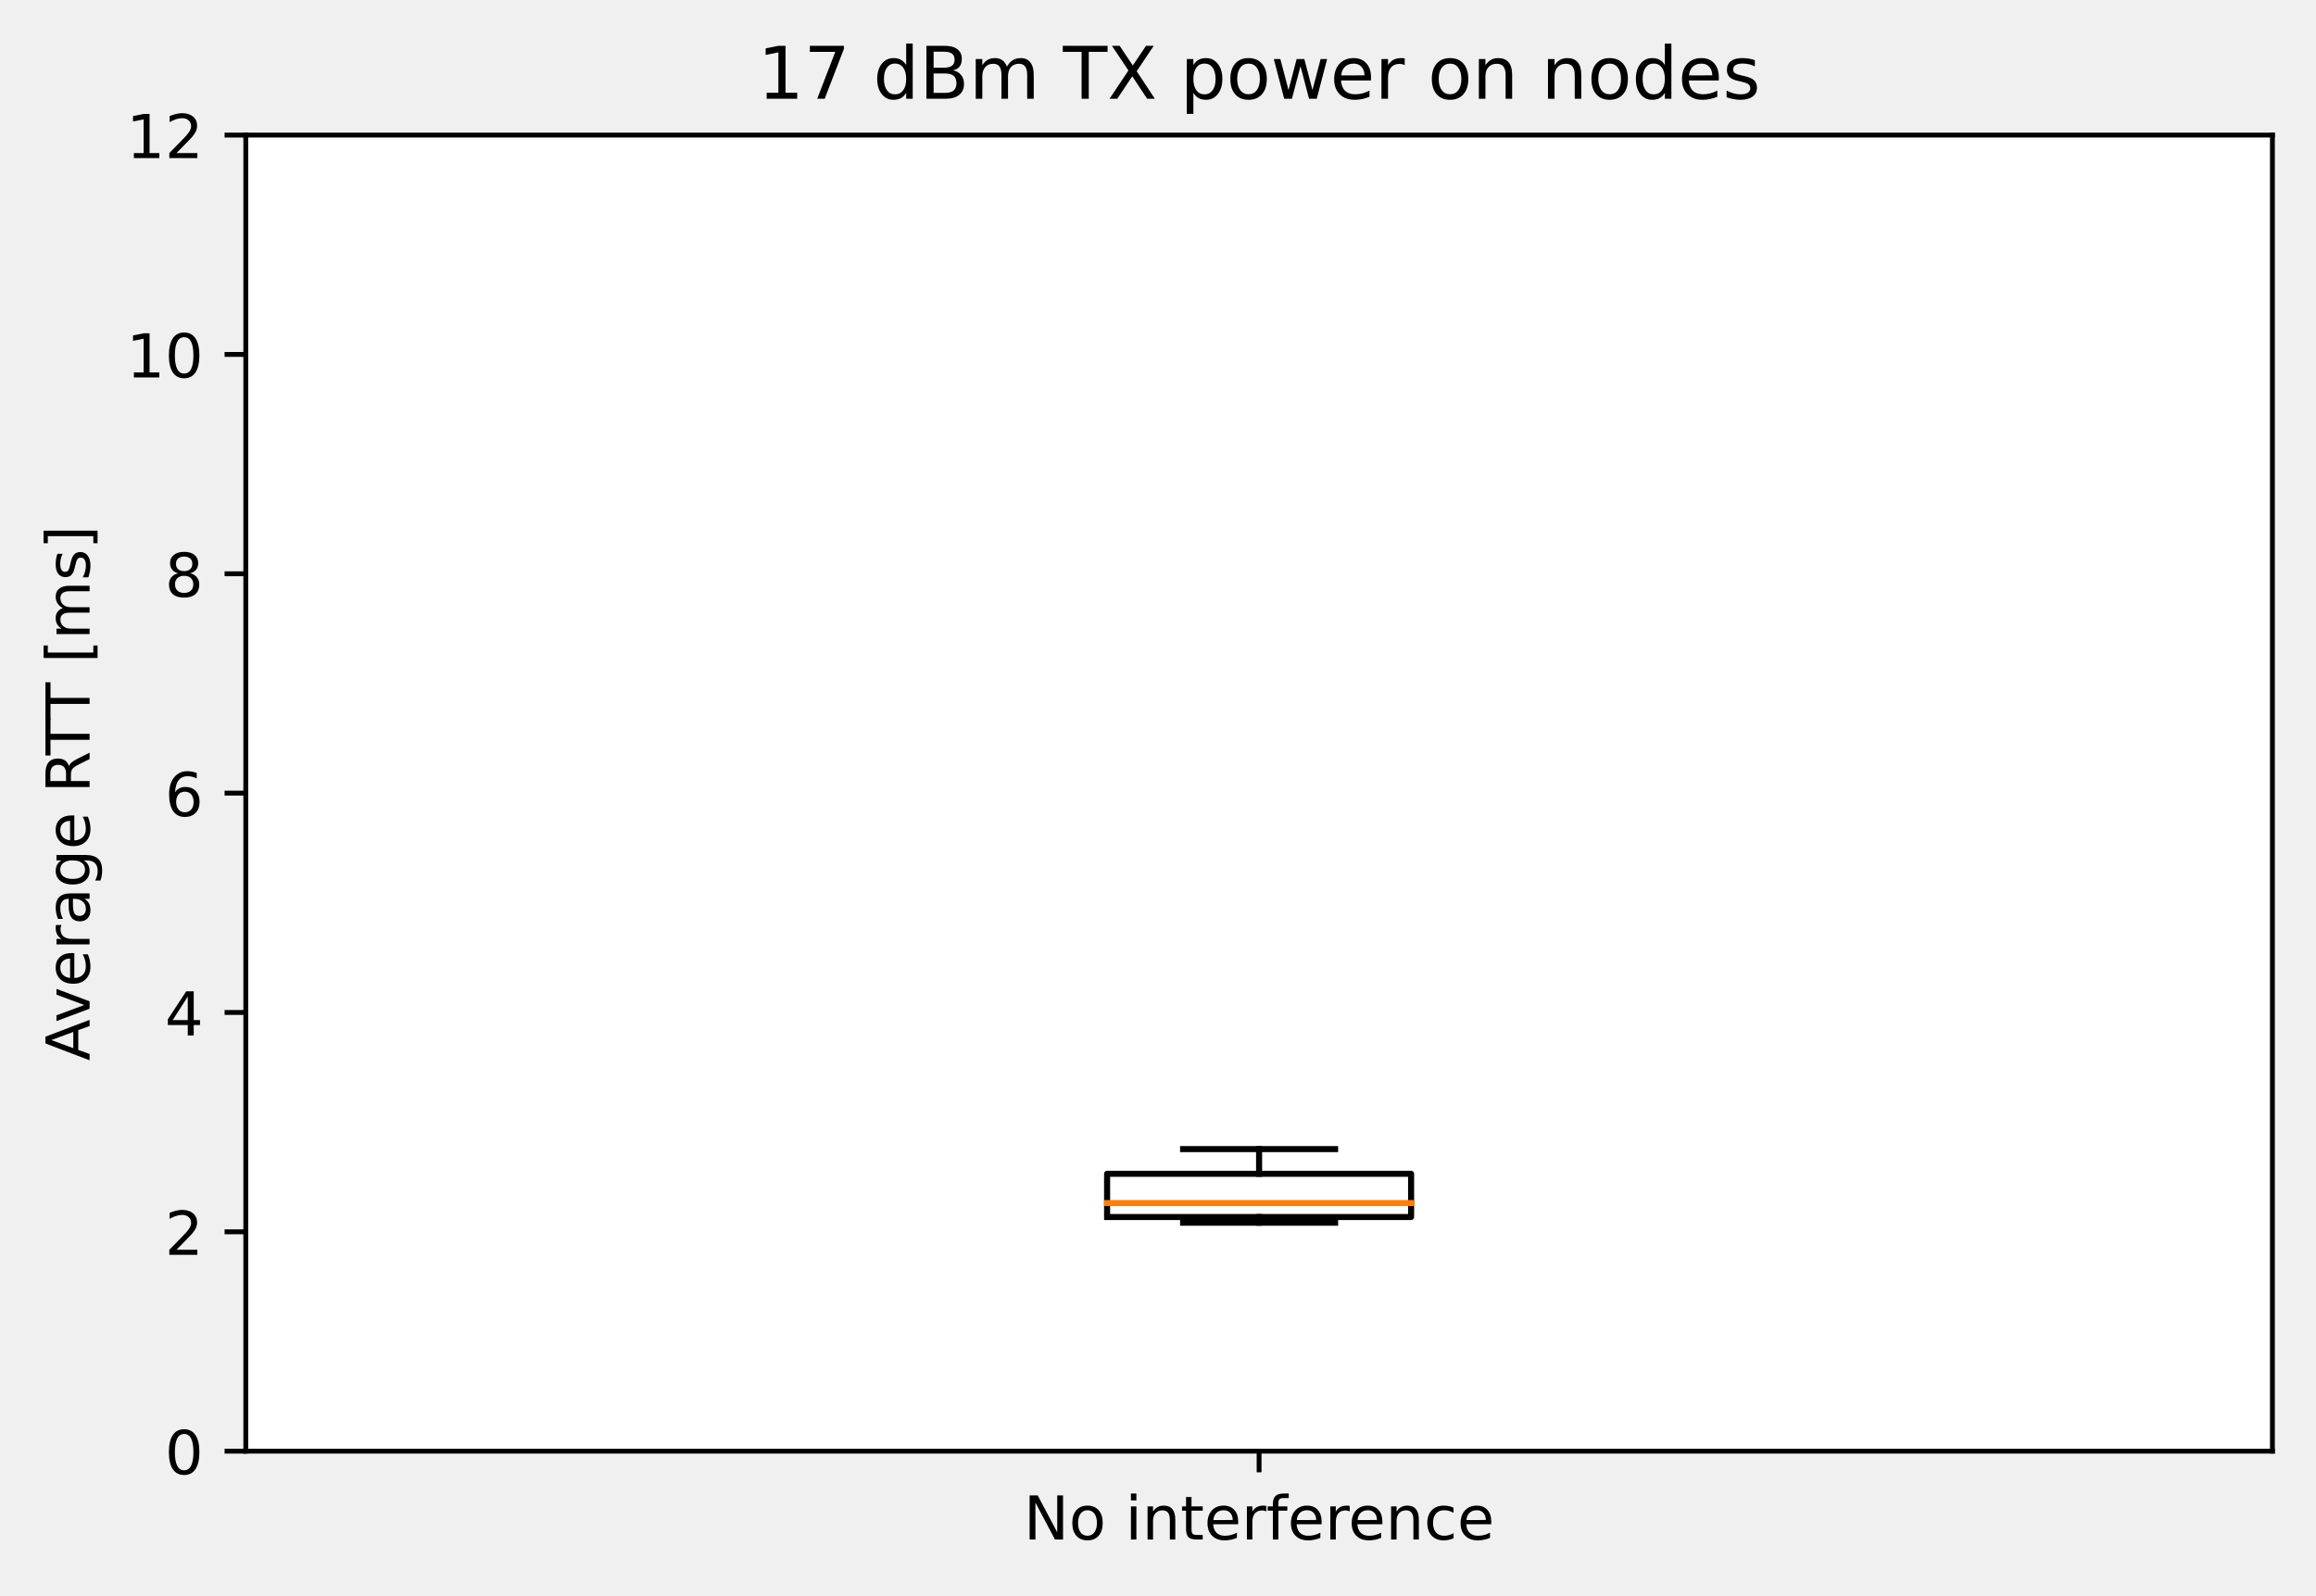
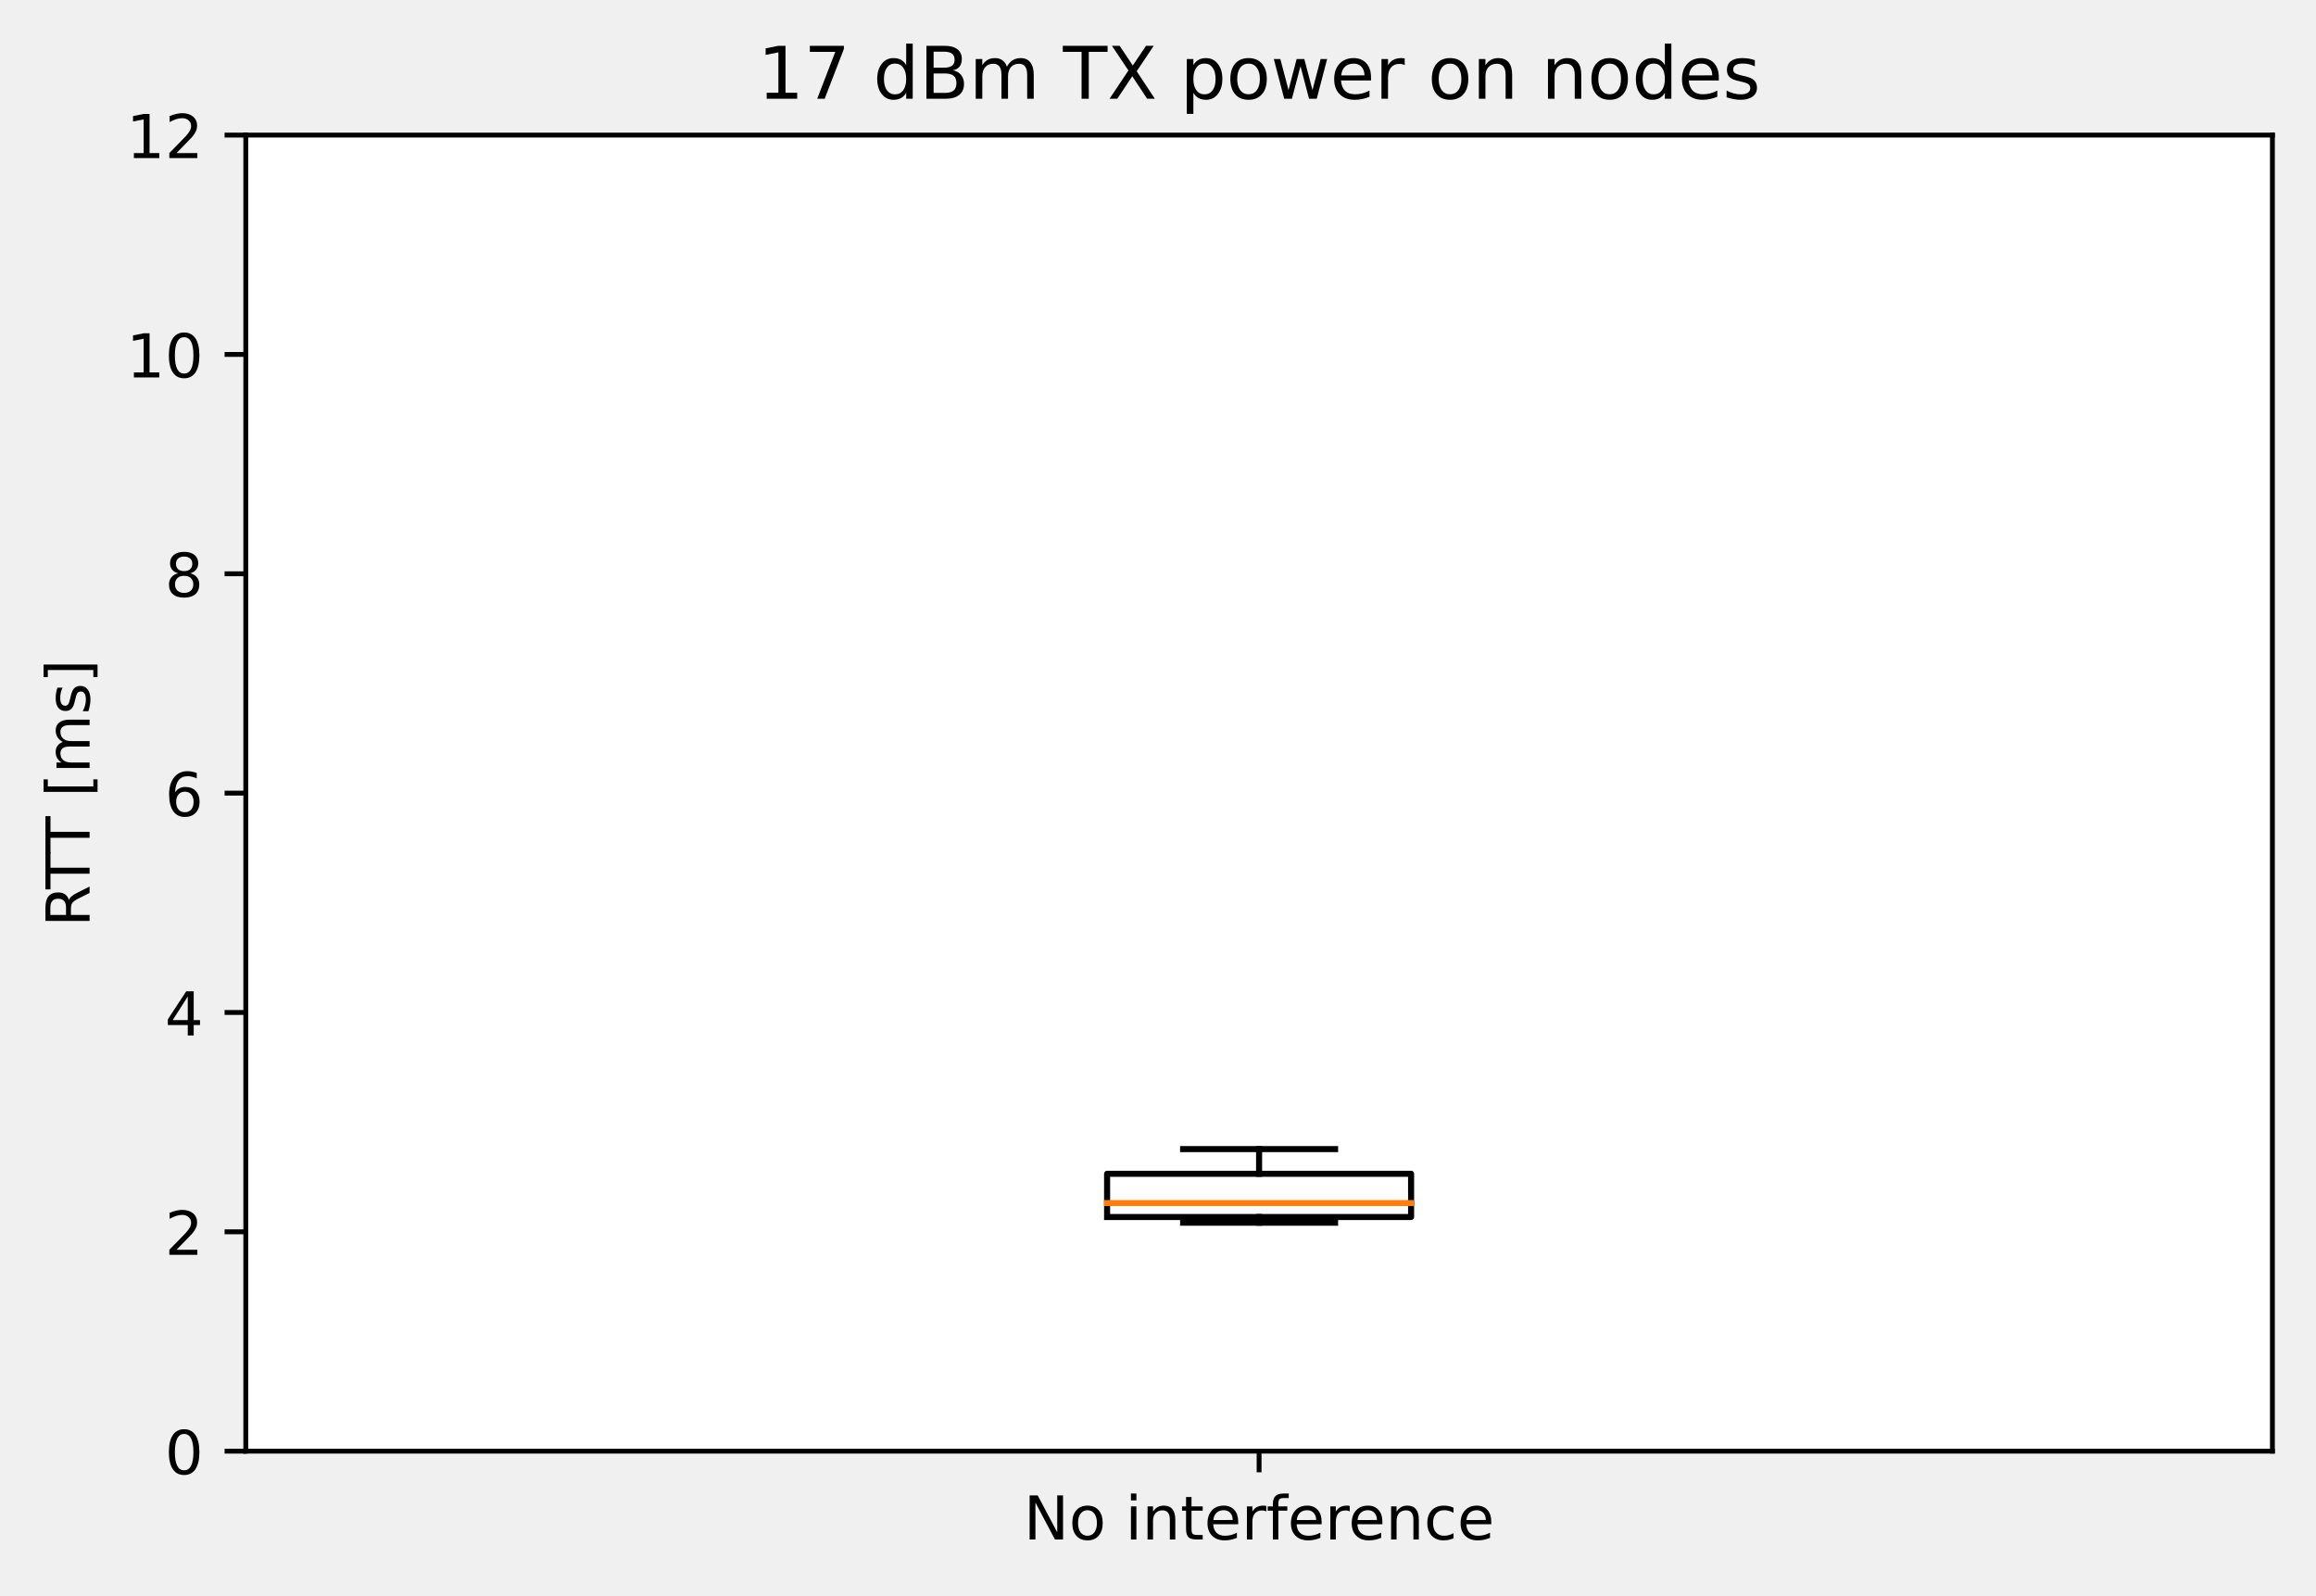
<svg xmlns="http://www.w3.org/2000/svg" xmlns:xlink="http://www.w3.org/1999/xlink" height="263.636pt" version="1.1" viewBox="0 0 382.603 263.636" width="382.603pt">
  <defs>
    <style type="text/css">*{stroke-linecap:butt;stroke-linejoin:round;}</style>
  </defs>
  <g id="figure_1">
    <g id="patch_1">
      <path d="M 0 263.636  L 382.603 263.636  L 382.603 0  L 0 0  z " style="fill:none;" />
    </g>
    <g id="axes_1">
      <g id="patch_2">
        <path d="M 40.603 239.758  L 375.403 239.758  L 375.403 22.318  L 40.603 22.318  z " style="fill:#ffffff;" />
      </g>
      <g id="matplotlib.axis_1">
        <g id="xtick_1">
          <g id="line2d_1">
            <defs>
-               <path d="M 0 0  L 0 3.5  " id="madbeb218e8" style="stroke:#000000;stroke-width:0.8;" />
+               <path d="M 0 0  L 0 3.5  " id="m086b5e99af" style="stroke:#000000;stroke-width:0.8;" />
            </defs>
            <g>
-               <use style="stroke:#000000;stroke-width:0.8;" x="208.003" xlink:href="#madbeb218e8" y="239.758" />
+               <use style="stroke:#000000;stroke-width:0.8;" x="208.003" xlink:href="#m086b5e99af" y="239.758" />
            </g>
          </g>
          <g id="text_1">
            <g transform="translate(169.1133 254.3566)scale(0.1 -0.1)">
              <defs>
                <path d="M 628 4666  L 1478 4666  L 3547 763  L 3547 4666  L 4159 4666  L 4159 0  L 3309 0  L 1241 3903  L 1241 0  L 628 0  L 628 4666  z " id="DejaVuSans-4e" transform="scale(0.015625)" />
                <path d="M 1959 3097  Q 1497 3097 1228 2736  Q 959 2375 959 1747  Q 959 1119 1226 758  Q 1494 397 1959 397  Q 2419 397 2687 759  Q 2956 1122 2956 1747  Q 2956 2369 2687 2733  Q 2419 3097 1959 3097  z M 1959 3584  Q 2709 3584 3137 3096  Q 3566 2609 3566 1747  Q 3566 888 3137 398  Q 2709 -91 1959 -91  Q 1206 -91 779 398  Q 353 888 353 1747  Q 353 2609 779 3096  Q 1206 3584 1959 3584  z " id="DejaVuSans-6f" transform="scale(0.015625)" />
                <path id="DejaVuSans-20" transform="scale(0.015625)" />
                <path d="M 603 3500  L 1178 3500  L 1178 0  L 603 0  L 603 3500  z M 603 4863  L 1178 4863  L 1178 4134  L 603 4134  L 603 4863  z " id="DejaVuSans-69" transform="scale(0.015625)" />
                <path d="M 3513 2113  L 3513 0  L 2938 0  L 2938 2094  Q 2938 2591 2744 2837  Q 2550 3084 2163 3084  Q 1697 3084 1428 2787  Q 1159 2491 1159 1978  L 1159 0  L 581 0  L 581 3500  L 1159 3500  L 1159 2956  Q 1366 3272 1645 3428  Q 1925 3584 2291 3584  Q 2894 3584 3203 3211  Q 3513 2838 3513 2113  z " id="DejaVuSans-6e" transform="scale(0.015625)" />
                <path d="M 1172 4494  L 1172 3500  L 2356 3500  L 2356 3053  L 1172 3053  L 1172 1153  Q 1172 725 1289 603  Q 1406 481 1766 481  L 2356 481  L 2356 0  L 1766 0  Q 1100 0 847 248  Q 594 497 594 1153  L 594 3053  L 172 3053  L 172 3500  L 594 3500  L 594 4494  L 1172 4494  z " id="DejaVuSans-74" transform="scale(0.015625)" />
                <path d="M 3597 1894  L 3597 1613  L 953 1613  Q 991 1019 1311 708  Q 1631 397 2203 397  Q 2534 397 2845 478  Q 3156 559 3463 722  L 3463 178  Q 3153 47 2828 -22  Q 2503 -91 2169 -91  Q 1331 -91 842 396  Q 353 884 353 1716  Q 353 2575 817 3079  Q 1281 3584 2069 3584  Q 2775 3584 3186 3129  Q 3597 2675 3597 1894  z M 3022 2063  Q 3016 2534 2758 2815  Q 2500 3097 2075 3097  Q 1594 3097 1305 2825  Q 1016 2553 972 2059  L 3022 2063  z " id="DejaVuSans-65" transform="scale(0.015625)" />
                <path d="M 2631 2963  Q 2534 3019 2420 3045  Q 2306 3072 2169 3072  Q 1681 3072 1420 2755  Q 1159 2438 1159 1844  L 1159 0  L 581 0  L 581 3500  L 1159 3500  L 1159 2956  Q 1341 3275 1631 3429  Q 1922 3584 2338 3584  Q 2397 3584 2469 3576  Q 2541 3569 2628 3553  L 2631 2963  z " id="DejaVuSans-72" transform="scale(0.015625)" />
                <path d="M 2375 4863  L 2375 4384  L 1825 4384  Q 1516 4384 1395 4259  Q 1275 4134 1275 3809  L 1275 3500  L 2222 3500  L 2222 3053  L 1275 3053  L 1275 0  L 697 0  L 697 3053  L 147 3053  L 147 3500  L 697 3500  L 697 3744  Q 697 4328 969 4595  Q 1241 4863 1831 4863  L 2375 4863  z " id="DejaVuSans-66" transform="scale(0.015625)" />
                <path d="M 3122 3366  L 3122 2828  Q 2878 2963 2633 3030  Q 2388 3097 2138 3097  Q 1578 3097 1268 2742  Q 959 2388 959 1747  Q 959 1106 1268 751  Q 1578 397 2138 397  Q 2388 397 2633 464  Q 2878 531 3122 666  L 3122 134  Q 2881 22 2623 -34  Q 2366 -91 2075 -91  Q 1284 -91 818 406  Q 353 903 353 1747  Q 353 2603 823 3093  Q 1294 3584 2113 3584  Q 2378 3584 2631 3529  Q 2884 3475 3122 3366  z " id="DejaVuSans-63" transform="scale(0.015625)" />
              </defs>
              <use xlink:href="#DejaVuSans-4e" />
              <use x="74.805" xlink:href="#DejaVuSans-6f" />
              <use x="135.986" xlink:href="#DejaVuSans-20" />
              <use x="167.773" xlink:href="#DejaVuSans-69" />
              <use x="195.557" xlink:href="#DejaVuSans-6e" />
              <use x="258.936" xlink:href="#DejaVuSans-74" />
              <use x="298.145" xlink:href="#DejaVuSans-65" />
              <use x="359.668" xlink:href="#DejaVuSans-72" />
              <use x="400.781" xlink:href="#DejaVuSans-66" />
              <use x="435.986" xlink:href="#DejaVuSans-65" />
              <use x="497.51" xlink:href="#DejaVuSans-72" />
              <use x="536.373" xlink:href="#DejaVuSans-65" />
              <use x="597.896" xlink:href="#DejaVuSans-6e" />
              <use x="661.275" xlink:href="#DejaVuSans-63" />
              <use x="716.256" xlink:href="#DejaVuSans-65" />
            </g>
          </g>
        </g>
      </g>
      <g id="matplotlib.axis_2">
        <g id="ytick_1">
          <g id="line2d_2">
            <defs>
-               <path d="M 0 0  L -3.5 0  " id="m15c018798b" style="stroke:#000000;stroke-width:0.8;" />
+               <path d="M 0 0  L -3.5 0  " id="m96731f5af9" style="stroke:#000000;stroke-width:0.8;" />
            </defs>
            <g>
-               <use style="stroke:#000000;stroke-width:0.8;" x="40.603" xlink:href="#m15c018798b" y="239.758" />
+               <use style="stroke:#000000;stroke-width:0.8;" x="40.603" xlink:href="#m96731f5af9" y="239.758" />
            </g>
          </g>
          <g id="text_2">
            <g transform="translate(27.24063 243.5573)scale(0.1 -0.1)">
              <defs>
                <path d="M 2034 4250  Q 1547 4250 1301 3770  Q 1056 3291 1056 2328  Q 1056 1369 1301 889  Q 1547 409 2034 409  Q 2525 409 2770 889  Q 3016 1369 3016 2328  Q 3016 3291 2770 3770  Q 2525 4250 2034 4250  z M 2034 4750  Q 2819 4750 3233 4129  Q 3647 3509 3647 2328  Q 3647 1150 3233 529  Q 2819 -91 2034 -91  Q 1250 -91 836 529  Q 422 1150 422 2328  Q 422 3509 836 4129  Q 1250 4750 2034 4750  z " id="DejaVuSans-30" transform="scale(0.015625)" />
              </defs>
              <use xlink:href="#DejaVuSans-30" />
            </g>
          </g>
        </g>
        <g id="ytick_2">
          <g id="line2d_3">
            <g>
-               <use style="stroke:#000000;stroke-width:0.8;" x="40.603" xlink:href="#m15c018798b" y="203.518" />
+               <use style="stroke:#000000;stroke-width:0.8;" x="40.603" xlink:href="#m96731f5af9" y="203.518" />
            </g>
          </g>
          <g id="text_3">
            <g transform="translate(27.24063 207.3173)scale(0.1 -0.1)">
              <defs>
                <path d="M 1228 531  L 3431 531  L 3431 0  L 469 0  L 469 531  Q 828 903 1448 1529  Q 2069 2156 2228 2338  Q 2531 2678 2651 2914  Q 2772 3150 2772 3378  Q 2772 3750 2511 3984  Q 2250 4219 1831 4219  Q 1534 4219 1204 4116  Q 875 4013 500 3803  L 500 4441  Q 881 4594 1212 4672  Q 1544 4750 1819 4750  Q 2544 4750 2975 4387  Q 3406 4025 3406 3419  Q 3406 3131 3298 2873  Q 3191 2616 2906 2266  Q 2828 2175 2409 1742  Q 1991 1309 1228 531  z " id="DejaVuSans-32" transform="scale(0.015625)" />
              </defs>
              <use xlink:href="#DejaVuSans-32" />
            </g>
          </g>
        </g>
        <g id="ytick_3">
          <g id="line2d_4">
            <g>
-               <use style="stroke:#000000;stroke-width:0.8;" x="40.603" xlink:href="#m15c018798b" y="167.278" />
+               <use style="stroke:#000000;stroke-width:0.8;" x="40.603" xlink:href="#m96731f5af9" y="167.278" />
            </g>
          </g>
          <g id="text_4">
            <g transform="translate(27.24063 171.0773)scale(0.1 -0.1)">
              <defs>
                <path d="M 2419 4116  L 825 1625  L 2419 1625  L 2419 4116  z M 2253 4666  L 3047 4666  L 3047 1625  L 3713 1625  L 3713 1100  L 3047 1100  L 3047 0  L 2419 0  L 2419 1100  L 313 1100  L 313 1709  L 2253 4666  z " id="DejaVuSans-34" transform="scale(0.015625)" />
              </defs>
              <use xlink:href="#DejaVuSans-34" />
            </g>
          </g>
        </g>
        <g id="ytick_4">
          <g id="line2d_5">
            <g>
-               <use style="stroke:#000000;stroke-width:0.8;" x="40.603" xlink:href="#m15c018798b" y="131.038" />
+               <use style="stroke:#000000;stroke-width:0.8;" x="40.603" xlink:href="#m96731f5af9" y="131.038" />
            </g>
          </g>
          <g id="text_5">
            <g transform="translate(27.24063 134.8373)scale(0.1 -0.1)">
              <defs>
                <path d="M 2113 2584  Q 1688 2584 1439 2293  Q 1191 2003 1191 1497  Q 1191 994 1439 701  Q 1688 409 2113 409  Q 2538 409 2786 701  Q 3034 994 3034 1497  Q 3034 2003 2786 2293  Q 2538 2584 2113 2584  z M 3366 4563  L 3366 3988  Q 3128 4100 2886 4159  Q 2644 4219 2406 4219  Q 1781 4219 1451 3797  Q 1122 3375 1075 2522  Q 1259 2794 1537 2939  Q 1816 3084 2150 3084  Q 2853 3084 3261 2657  Q 3669 2231 3669 1497  Q 3669 778 3244 343  Q 2819 -91 2113 -91  Q 1303 -91 875 529  Q 447 1150 447 2328  Q 447 3434 972 4092  Q 1497 4750 2381 4750  Q 2619 4750 2861 4703  Q 3103 4656 3366 4563  z " id="DejaVuSans-36" transform="scale(0.015625)" />
              </defs>
              <use xlink:href="#DejaVuSans-36" />
            </g>
          </g>
        </g>
        <g id="ytick_5">
          <g id="line2d_6">
            <g>
-               <use style="stroke:#000000;stroke-width:0.8;" x="40.603" xlink:href="#m15c018798b" y="94.798" />
+               <use style="stroke:#000000;stroke-width:0.8;" x="40.603" xlink:href="#m96731f5af9" y="94.798" />
            </g>
          </g>
          <g id="text_6">
            <g transform="translate(27.24063 98.59734)scale(0.1 -0.1)">
              <defs>
                <path d="M 2034 2216  Q 1584 2216 1326 1975  Q 1069 1734 1069 1313  Q 1069 891 1326 650  Q 1584 409 2034 409  Q 2484 409 2743 651  Q 3003 894 3003 1313  Q 3003 1734 2745 1975  Q 2488 2216 2034 2216  z M 1403 2484  Q 997 2584 770 2862  Q 544 3141 544 3541  Q 544 4100 942 4425  Q 1341 4750 2034 4750  Q 2731 4750 3128 4425  Q 3525 4100 3525 3541  Q 3525 3141 3298 2862  Q 3072 2584 2669 2484  Q 3125 2378 3379 2068  Q 3634 1759 3634 1313  Q 3634 634 3220 271  Q 2806 -91 2034 -91  Q 1263 -91 848 271  Q 434 634 434 1313  Q 434 1759 690 2068  Q 947 2378 1403 2484  z M 1172 3481  Q 1172 3119 1398 2916  Q 1625 2713 2034 2713  Q 2441 2713 2670 2916  Q 2900 3119 2900 3481  Q 2900 3844 2670 4047  Q 2441 4250 2034 4250  Q 1625 4250 1398 4047  Q 1172 3844 1172 3481  z " id="DejaVuSans-38" transform="scale(0.015625)" />
              </defs>
              <use xlink:href="#DejaVuSans-38" />
            </g>
          </g>
        </g>
        <g id="ytick_6">
          <g id="line2d_7">
            <g>
-               <use style="stroke:#000000;stroke-width:0.8;" x="40.603" xlink:href="#m15c018798b" y="58.558" />
+               <use style="stroke:#000000;stroke-width:0.8;" x="40.603" xlink:href="#m96731f5af9" y="58.558" />
            </g>
          </g>
          <g id="text_7">
            <g transform="translate(20.87813 62.35734)scale(0.1 -0.1)">
              <defs>
                <path d="M 794 531  L 1825 531  L 1825 4091  L 703 3866  L 703 4441  L 1819 4666  L 2450 4666  L 2450 531  L 3481 531  L 3481 0  L 794 0  L 794 531  z " id="DejaVuSans-31" transform="scale(0.015625)" />
              </defs>
              <use xlink:href="#DejaVuSans-31" />
              <use x="63.623" xlink:href="#DejaVuSans-30" />
            </g>
          </g>
        </g>
        <g id="ytick_7">
          <g id="line2d_8">
            <g>
-               <use style="stroke:#000000;stroke-width:0.8;" x="40.603" xlink:href="#m15c018798b" y="22.318" />
+               <use style="stroke:#000000;stroke-width:0.8;" x="40.603" xlink:href="#m96731f5af9" y="22.318" />
            </g>
          </g>
          <g id="text_8">
            <g transform="translate(20.87813 26.11734)scale(0.1 -0.1)">
              <use xlink:href="#DejaVuSans-31" />
              <use x="63.623" xlink:href="#DejaVuSans-32" />
            </g>
          </g>
        </g>
        <g id="text_9">
-           <g transform="translate(14.79844 175.2577)rotate(-90)scale(0.1 -0.1)">
+           <g transform="translate(14.79844 153.1358)rotate(-90)scale(0.1 -0.1)">
            <defs>
-               <path d="M 2188 4044  L 1331 1722  L 3047 1722  L 2188 4044  z M 1831 4666  L 2547 4666  L 4325 0  L 3669 0  L 3244 1197  L 1141 1197  L 716 0  L 50 0  L 1831 4666  z " id="DejaVuSans-41" transform="scale(0.015625)" />
-               <path d="M 191 3500  L 800 3500  L 1894 563  L 2988 3500  L 3597 3500  L 2284 0  L 1503 0  L 191 3500  z " id="DejaVuSans-76" transform="scale(0.015625)" />
-               <path d="M 2194 1759  Q 1497 1759 1228 1600  Q 959 1441 959 1056  Q 959 750 1161 570  Q 1363 391 1709 391  Q 2188 391 2477 730  Q 2766 1069 2766 1631  L 2766 1759  L 2194 1759  z M 3341 1997  L 3341 0  L 2766 0  L 2766 531  Q 2569 213 2275 61  Q 1981 -91 1556 -91  Q 1019 -91 701 211  Q 384 513 384 1019  Q 384 1609 779 1909  Q 1175 2209 1959 2209  L 2766 2209  L 2766 2266  Q 2766 2663 2505 2880  Q 2244 3097 1772 3097  Q 1472 3097 1187 3025  Q 903 2953 641 2809  L 641 3341  Q 956 3463 1253 3523  Q 1550 3584 1831 3584  Q 2591 3584 2966 3190  Q 3341 2797 3341 1997  z " id="DejaVuSans-61" transform="scale(0.015625)" />
-               <path d="M 2906 1791  Q 2906 2416 2648 2759  Q 2391 3103 1925 3103  Q 1463 3103 1205 2759  Q 947 2416 947 1791  Q 947 1169 1205 825  Q 1463 481 1925 481  Q 2391 481 2648 825  Q 2906 1169 2906 1791  z M 3481 434  Q 3481 -459 3084 -895  Q 2688 -1331 1869 -1331  Q 1566 -1331 1297 -1286  Q 1028 -1241 775 -1147  L 775 -588  Q 1028 -725 1275 -790  Q 1522 -856 1778 -856  Q 2344 -856 2625 -561  Q 2906 -266 2906 331  L 2906 616  Q 2728 306 2450 153  Q 2172 0 1784 0  Q 1141 0 747 490  Q 353 981 353 1791  Q 353 2603 747 3093  Q 1141 3584 1784 3584  Q 2172 3584 2450 3431  Q 2728 3278 2906 2969  L 2906 3500  L 3481 3500  L 3481 434  z " id="DejaVuSans-67" transform="scale(0.015625)" />
              <path d="M 2841 2188  Q 3044 2119 3236 1894  Q 3428 1669 3622 1275  L 4263 0  L 3584 0  L 2988 1197  Q 2756 1666 2539 1819  Q 2322 1972 1947 1972  L 1259 1972  L 1259 0  L 628 0  L 628 4666  L 2053 4666  Q 2853 4666 3247 4331  Q 3641 3997 3641 3322  Q 3641 2881 3436 2590  Q 3231 2300 2841 2188  z M 1259 4147  L 1259 2491  L 2053 2491  Q 2509 2491 2742 2702  Q 2975 2913 2975 3322  Q 2975 3731 2742 3939  Q 2509 4147 2053 4147  L 1259 4147  z " id="DejaVuSans-52" transform="scale(0.015625)" />
              <path d="M -19 4666  L 3928 4666  L 3928 4134  L 2272 4134  L 2272 0  L 1638 0  L 1638 4134  L -19 4134  L -19 4666  z " id="DejaVuSans-54" transform="scale(0.015625)" />
              <path d="M 550 4863  L 1875 4863  L 1875 4416  L 1125 4416  L 1125 -397  L 1875 -397  L 1875 -844  L 550 -844  L 550 4863  z " id="DejaVuSans-5b" transform="scale(0.015625)" />
              <path d="M 3328 2828  Q 3544 3216 3844 3400  Q 4144 3584 4550 3584  Q 5097 3584 5394 3201  Q 5691 2819 5691 2113  L 5691 0  L 5113 0  L 5113 2094  Q 5113 2597 4934 2840  Q 4756 3084 4391 3084  Q 3944 3084 3684 2787  Q 3425 2491 3425 1978  L 3425 0  L 2847 0  L 2847 2094  Q 2847 2600 2669 2842  Q 2491 3084 2119 3084  Q 1678 3084 1418 2786  Q 1159 2488 1159 1978  L 1159 0  L 581 0  L 581 3500  L 1159 3500  L 1159 2956  Q 1356 3278 1631 3431  Q 1906 3584 2284 3584  Q 2666 3584 2933 3390  Q 3200 3197 3328 2828  z " id="DejaVuSans-6d" transform="scale(0.015625)" />
              <path d="M 2834 3397  L 2834 2853  Q 2591 2978 2328 3040  Q 2066 3103 1784 3103  Q 1356 3103 1142 2972  Q 928 2841 928 2578  Q 928 2378 1081 2264  Q 1234 2150 1697 2047  L 1894 2003  Q 2506 1872 2764 1633  Q 3022 1394 3022 966  Q 3022 478 2636 193  Q 2250 -91 1575 -91  Q 1294 -91 989 -36  Q 684 19 347 128  L 347 722  Q 666 556 975 473  Q 1284 391 1588 391  Q 1994 391 2212 530  Q 2431 669 2431 922  Q 2431 1156 2273 1281  Q 2116 1406 1581 1522  L 1381 1569  Q 847 1681 609 1914  Q 372 2147 372 2553  Q 372 3047 722 3315  Q 1072 3584 1716 3584  Q 2034 3584 2315 3537  Q 2597 3491 2834 3397  z " id="DejaVuSans-73" transform="scale(0.015625)" />
              <path d="M 1947 4863  L 1947 -844  L 622 -844  L 622 -397  L 1369 -397  L 1369 4416  L 622 4416  L 622 4863  L 1947 4863  z " id="DejaVuSans-5d" transform="scale(0.015625)" />
            </defs>
-             <use xlink:href="#DejaVuSans-41" />
-             <use x="62.533" xlink:href="#DejaVuSans-76" />
-             <use x="121.713" xlink:href="#DejaVuSans-65" />
-             <use x="183.236" xlink:href="#DejaVuSans-72" />
-             <use x="224.35" xlink:href="#DejaVuSans-61" />
-             <use x="285.629" xlink:href="#DejaVuSans-67" />
-             <use x="349.105" xlink:href="#DejaVuSans-65" />
-             <use x="410.629" xlink:href="#DejaVuSans-20" />
-             <use x="442.416" xlink:href="#DejaVuSans-52" />
-             <use x="504.648" xlink:href="#DejaVuSans-54" />
-             <use x="563.982" xlink:href="#DejaVuSans-54" />
-             <use x="625.066" xlink:href="#DejaVuSans-20" />
-             <use x="656.854" xlink:href="#DejaVuSans-5b" />
-             <use x="695.867" xlink:href="#DejaVuSans-6d" />
-             <use x="793.279" xlink:href="#DejaVuSans-73" />
-             <use x="845.379" xlink:href="#DejaVuSans-5d" />
+             <use xlink:href="#DejaVuSans-52" />
+             <use x="62.232" xlink:href="#DejaVuSans-54" />
+             <use x="121.566" xlink:href="#DejaVuSans-54" />
+             <use x="182.65" xlink:href="#DejaVuSans-20" />
+             <use x="214.438" xlink:href="#DejaVuSans-5b" />
+             <use x="253.451" xlink:href="#DejaVuSans-6d" />
+             <use x="350.863" xlink:href="#DejaVuSans-73" />
+             <use x="402.963" xlink:href="#DejaVuSans-5d" />
          </g>
        </g>
      </g>
      <g id="line2d_9">
-         <path clip-path="url(#pb7406f6293)" d="M 182.893 201.072  L 233.113 201.072  L 233.113 193.933  L 182.893 193.933  L 182.893 201.072  " style="fill:none;stroke:#000000;stroke-linecap:square;" />
+         <path clip-path="url(#p73b1757c5d)" d="M 182.893 201.072  L 233.113 201.072  L 233.113 193.933  L 182.893 193.933  L 182.893 201.072  " style="fill:none;stroke:#000000;stroke-linecap:square;" />
      </g>
      <g id="line2d_10">
-         <path clip-path="url(#pb7406f6293)" d="M 208.003 201.072  L 208.003 202.014  " style="fill:none;stroke:#000000;stroke-linecap:square;" />
+         <path clip-path="url(#p73b1757c5d)" d="M 208.003 201.072  L 208.003 202.014  " style="fill:none;stroke:#000000;stroke-linecap:square;" />
      </g>
      <g id="line2d_11">
-         <path clip-path="url(#pb7406f6293)" d="M 208.003 193.933  L 208.003 189.856  " style="fill:none;stroke:#000000;stroke-linecap:square;" />
+         <path clip-path="url(#p73b1757c5d)" d="M 208.003 193.933  L 208.003 189.856  " style="fill:none;stroke:#000000;stroke-linecap:square;" />
      </g>
      <g id="line2d_12">
-         <path clip-path="url(#pb7406f6293)" d="M 195.448 202.014  L 220.558 202.014  " style="fill:none;stroke:#000000;stroke-linecap:square;" />
+         <path clip-path="url(#p73b1757c5d)" d="M 195.448 202.014  L 220.558 202.014  " style="fill:none;stroke:#000000;stroke-linecap:square;" />
      </g>
      <g id="line2d_13">
-         <path clip-path="url(#pb7406f6293)" d="M 195.448 189.856  L 220.558 189.856  " style="fill:none;stroke:#000000;stroke-linecap:square;" />
+         <path clip-path="url(#p73b1757c5d)" d="M 195.448 189.856  L 220.558 189.856  " style="fill:none;stroke:#000000;stroke-linecap:square;" />
      </g>
      <g id="line2d_14" />
      <g id="line2d_15">
-         <path clip-path="url(#pb7406f6293)" d="M 182.893 198.771  L 233.113 198.771  " style="fill:none;stroke:#ff7f0e;stroke-linecap:square;" />
+         <path clip-path="url(#p73b1757c5d)" d="M 182.893 198.771  L 233.113 198.771  " style="fill:none;stroke:#ff7f0e;stroke-linecap:square;" />
      </g>
      <g id="patch_3">
        <path d="M 40.603 239.758  L 40.603 22.318  " style="fill:none;stroke:#000000;stroke-linecap:square;stroke-linejoin:miter;stroke-width:0.8;" />
      </g>
      <g id="patch_4">
        <path d="M 375.403 239.758  L 375.403 22.318  " style="fill:none;stroke:#000000;stroke-linecap:square;stroke-linejoin:miter;stroke-width:0.8;" />
      </g>
      <g id="patch_5">
        <path d="M 40.603 239.758  L 375.403 239.758  " style="fill:none;stroke:#000000;stroke-linecap:square;stroke-linejoin:miter;stroke-width:0.8;" />
      </g>
      <g id="patch_6">
        <path d="M 40.603 22.318  L 375.403 22.318  " style="fill:none;stroke:#000000;stroke-linecap:square;stroke-linejoin:miter;stroke-width:0.8;" />
      </g>
      <g id="text_10">
        <g transform="translate(125.1694 16.31812)scale(0.12 -0.12)">
          <defs>
            <path d="M 525 4666  L 3525 4666  L 3525 4397  L 1831 0  L 1172 0  L 2766 4134  L 525 4134  L 525 4666  z " id="DejaVuSans-37" transform="scale(0.015625)" />
            <path d="M 2906 2969  L 2906 4863  L 3481 4863  L 3481 0  L 2906 0  L 2906 525  Q 2725 213 2448 61  Q 2172 -91 1784 -91  Q 1150 -91 751 415  Q 353 922 353 1747  Q 353 2572 751 3078  Q 1150 3584 1784 3584  Q 2172 3584 2448 3432  Q 2725 3281 2906 2969  z M 947 1747  Q 947 1113 1208 752  Q 1469 391 1925 391  Q 2381 391 2643 752  Q 2906 1113 2906 1747  Q 2906 2381 2643 2742  Q 2381 3103 1925 3103  Q 1469 3103 1208 2742  Q 947 2381 947 1747  z " id="DejaVuSans-64" transform="scale(0.015625)" />
            <path d="M 1259 2228  L 1259 519  L 2272 519  Q 2781 519 3026 730  Q 3272 941 3272 1375  Q 3272 1813 3026 2020  Q 2781 2228 2272 2228  L 1259 2228  z M 1259 4147  L 1259 2741  L 2194 2741  Q 2656 2741 2882 2914  Q 3109 3088 3109 3444  Q 3109 3797 2882 3972  Q 2656 4147 2194 4147  L 1259 4147  z M 628 4666  L 2241 4666  Q 2963 4666 3353 4366  Q 3744 4066 3744 3513  Q 3744 3084 3544 2831  Q 3344 2578 2956 2516  Q 3422 2416 3680 2098  Q 3938 1781 3938 1306  Q 3938 681 3513 340  Q 3088 0 2303 0  L 628 0  L 628 4666  z " id="DejaVuSans-42" transform="scale(0.015625)" />
            <path d="M 403 4666  L 1081 4666  L 2241 2931  L 3406 4666  L 4084 4666  L 2584 2425  L 4184 0  L 3506 0  L 2194 1984  L 872 0  L 191 0  L 1856 2491  L 403 4666  z " id="DejaVuSans-58" transform="scale(0.015625)" />
            <path d="M 1159 525  L 1159 -1331  L 581 -1331  L 581 3500  L 1159 3500  L 1159 2969  Q 1341 3281 1617 3432  Q 1894 3584 2278 3584  Q 2916 3584 3314 3078  Q 3713 2572 3713 1747  Q 3713 922 3314 415  Q 2916 -91 2278 -91  Q 1894 -91 1617 61  Q 1341 213 1159 525  z M 3116 1747  Q 3116 2381 2855 2742  Q 2594 3103 2138 3103  Q 1681 3103 1420 2742  Q 1159 2381 1159 1747  Q 1159 1113 1420 752  Q 1681 391 2138 391  Q 2594 391 2855 752  Q 3116 1113 3116 1747  z " id="DejaVuSans-70" transform="scale(0.015625)" />
            <path d="M 269 3500  L 844 3500  L 1563 769  L 2278 3500  L 2956 3500  L 3675 769  L 4391 3500  L 4966 3500  L 4050 0  L 3372 0  L 2619 2869  L 1863 0  L 1184 0  L 269 3500  z " id="DejaVuSans-77" transform="scale(0.015625)" />
          </defs>
          <use xlink:href="#DejaVuSans-31" />
          <use x="63.623" xlink:href="#DejaVuSans-37" />
          <use x="127.246" xlink:href="#DejaVuSans-20" />
          <use x="159.033" xlink:href="#DejaVuSans-64" />
          <use x="222.51" xlink:href="#DejaVuSans-42" />
          <use x="291.113" xlink:href="#DejaVuSans-6d" />
          <use x="388.525" xlink:href="#DejaVuSans-20" />
          <use x="420.312" xlink:href="#DejaVuSans-54" />
          <use x="481.396" xlink:href="#DejaVuSans-58" />
          <use x="549.902" xlink:href="#DejaVuSans-20" />
          <use x="581.689" xlink:href="#DejaVuSans-70" />
          <use x="645.166" xlink:href="#DejaVuSans-6f" />
          <use x="706.348" xlink:href="#DejaVuSans-77" />
          <use x="788.135" xlink:href="#DejaVuSans-65" />
          <use x="849.658" xlink:href="#DejaVuSans-72" />
          <use x="890.771" xlink:href="#DejaVuSans-20" />
          <use x="922.559" xlink:href="#DejaVuSans-6f" />
          <use x="983.74" xlink:href="#DejaVuSans-6e" />
          <use x="1047.119" xlink:href="#DejaVuSans-20" />
          <use x="1078.906" xlink:href="#DejaVuSans-6e" />
          <use x="1142.285" xlink:href="#DejaVuSans-6f" />
          <use x="1203.467" xlink:href="#DejaVuSans-64" />
          <use x="1266.943" xlink:href="#DejaVuSans-65" />
          <use x="1328.467" xlink:href="#DejaVuSans-73" />
        </g>
      </g>
    </g>
  </g>
  <defs>
-     <clipPath id="pb7406f6293">
+     <clipPath id="p73b1757c5d">
      <rect height="217.44" width="334.8" x="40.603" y="22.318" />
    </clipPath>
  </defs>
</svg>
